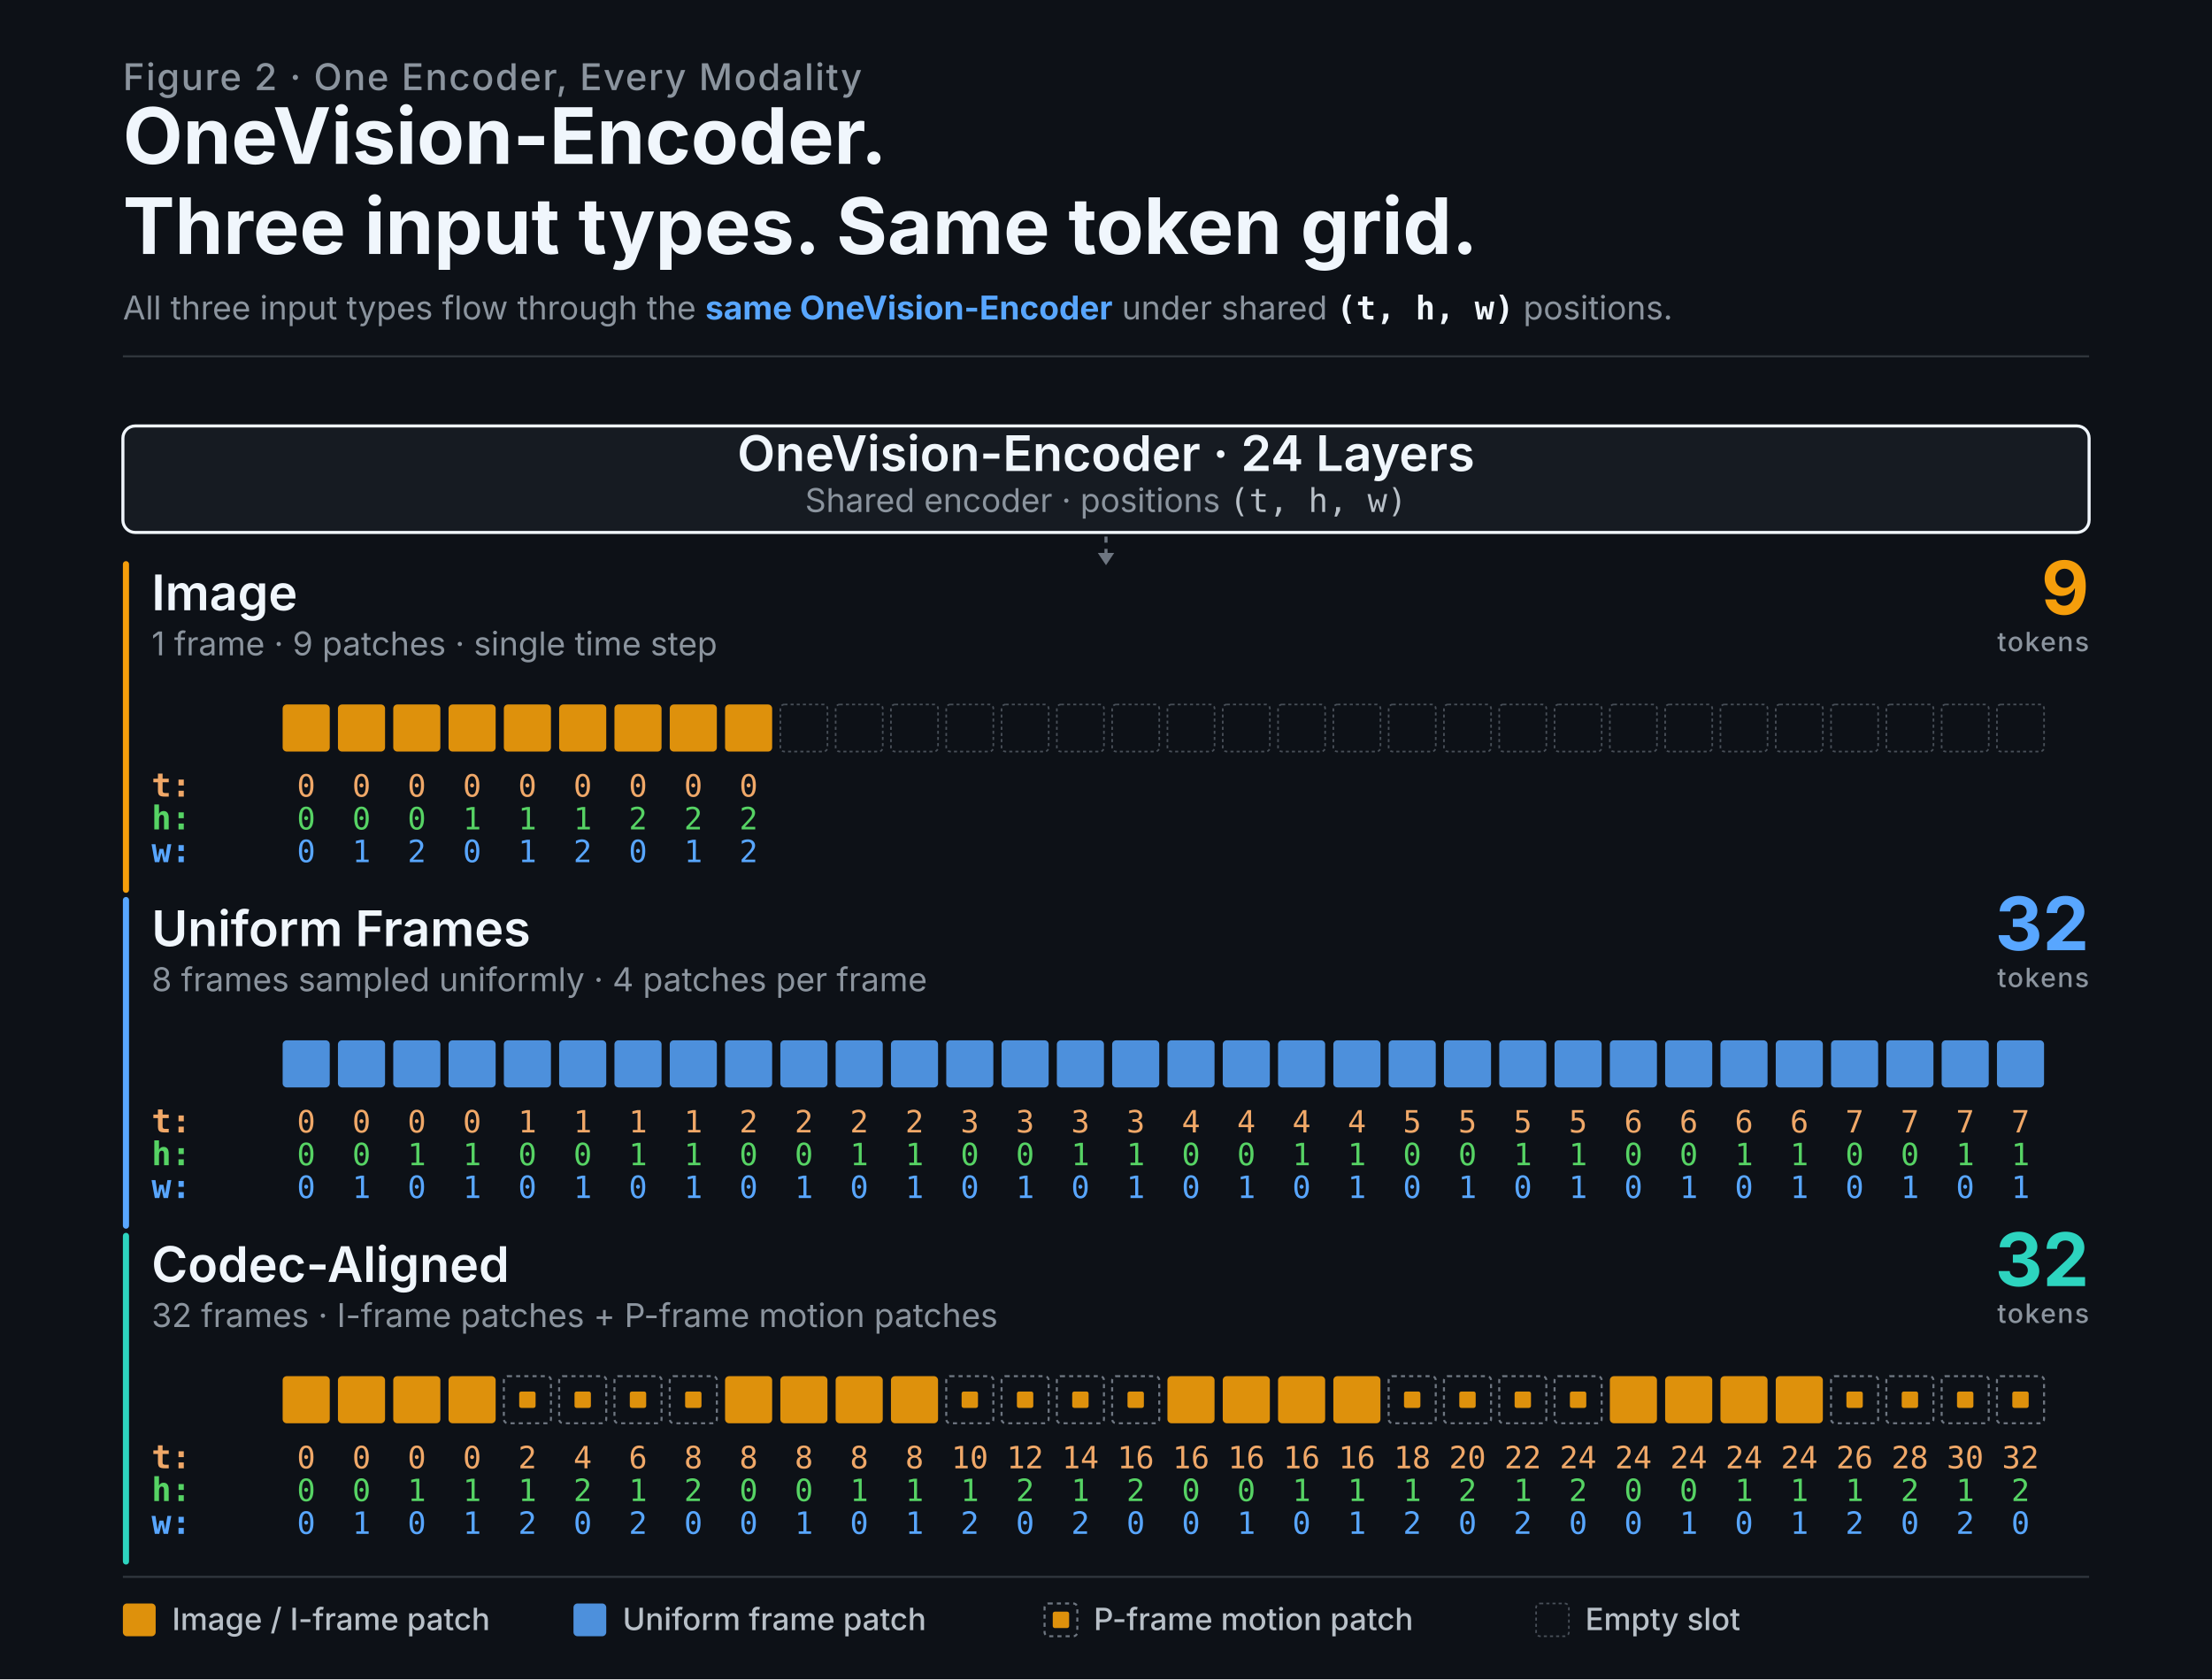
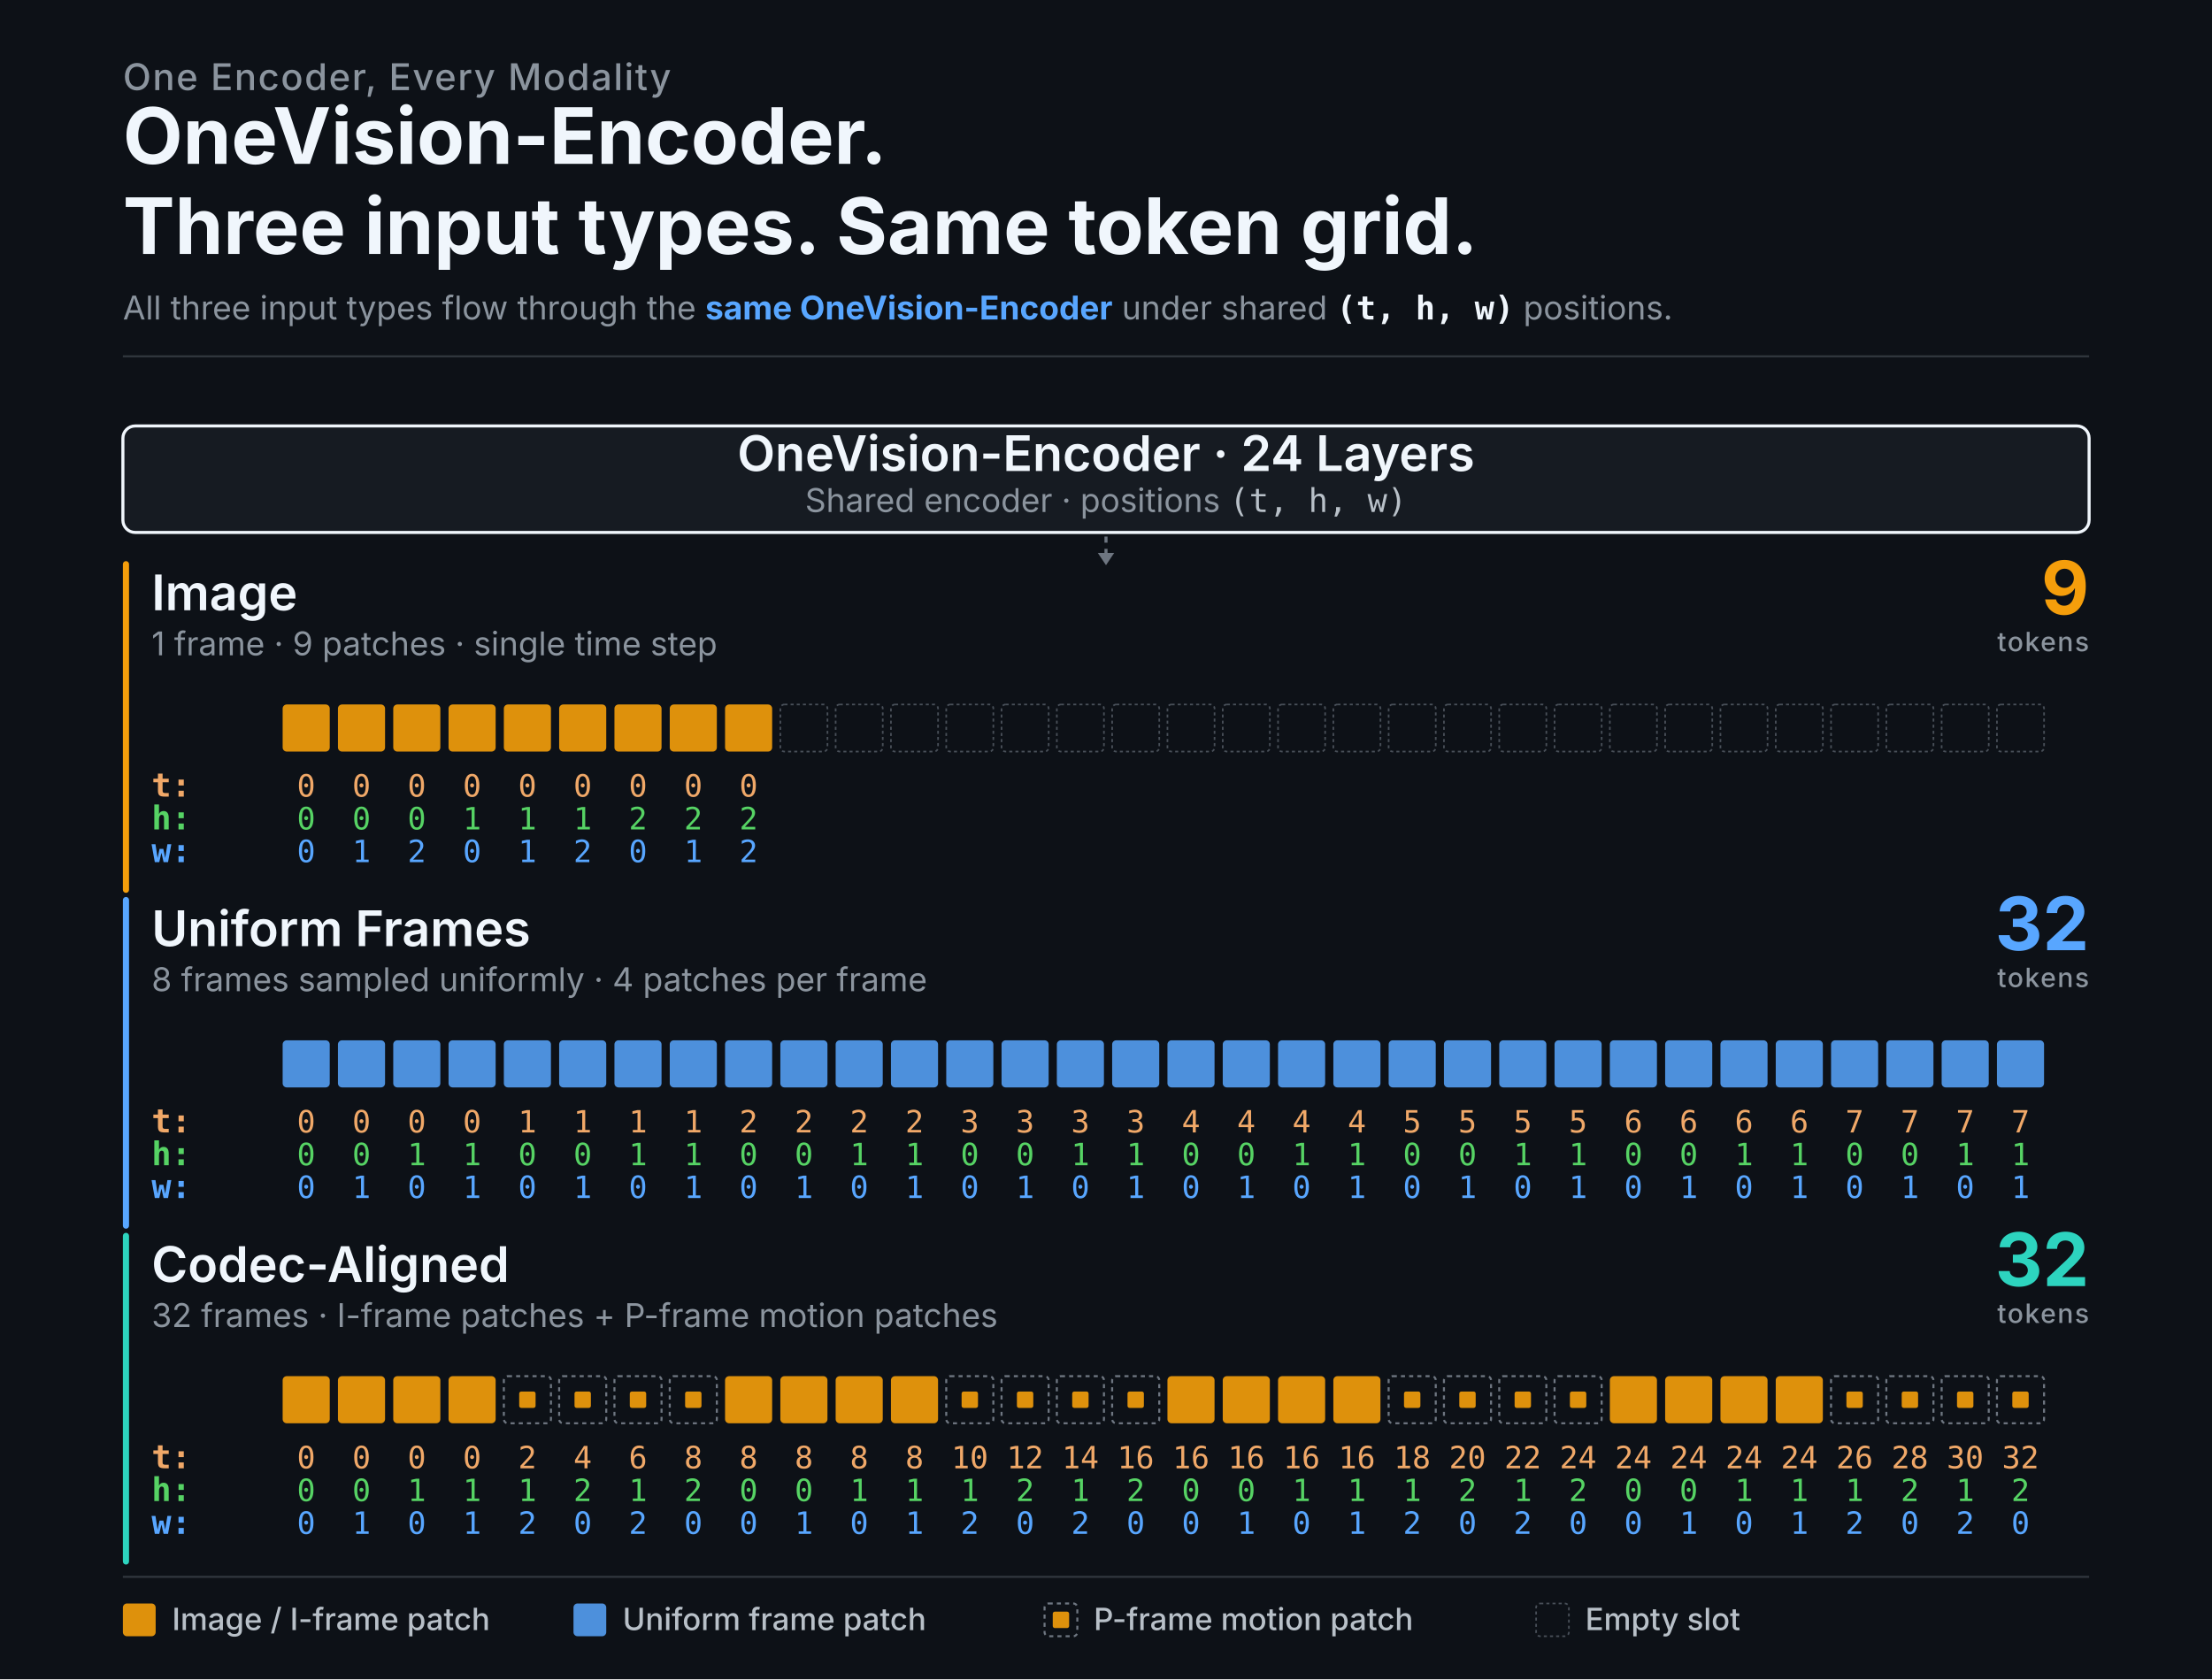
<svg xmlns="http://www.w3.org/2000/svg" viewBox="0 0 1080 820" font-family="-apple-system, BlinkMacSystemFont, 'Inter', 'Segoe UI', sans-serif">
  <defs>
    <style>
.title { font-size: 38px; font-weight: 700; fill: #f0f6fc; }
      .subtitle { font-size: 18px; font-weight: 500; fill: #8b949e; letter-spacing: 0.04em; text-transform: uppercase; }
      .panel-title { font-size: 24px; font-weight: 600; fill: #f0f6fc; }
      .panel-sub { font-size: 16px; font-weight: 400; fill: #8b949e; }
      .stat-num { font-size: 36px; font-weight: 700; }
      .stat-label { font-size: 13px; font-weight: 500; fill: #8b949e; letter-spacing: 0.05em; text-transform: uppercase; }
      .pos-label { font-size: 16px; font-weight: 700; font-family: 'SF Mono', 'Menlo', 'Consolas', monospace; }
      .pos-num { font-size: 15px; font-weight: 500; font-family: 'SF Mono', 'Menlo', 'Consolas', monospace; }
      .legend-text { font-size: 15px; font-weight: 500; fill: #b8c0c8; }
      .divider { stroke: #30363d; stroke-width: 1; }

    /* Extracted Inline Colors */
    .fill-ffffff { fill: #0d1117; }
    .fill-2563eb { fill: #58a6ff; }
    .fill-0f172a { fill: #f0f6fc; }
    .fill-f8fafc { fill: #161b22; }
    .stroke-0f172a { stroke: #f0f6fc; }
    .fill-334155 { fill: #b8c0c8; }
    .stroke-94a3b8 { stroke: #6e7681; }
    .fill-94a3b8 { fill: #6e7681; }
    .fill-f59e0b { fill: #f59e0b; }
    .stroke-cbd5e1 { stroke: #484f58; }
    .fill-9a3412 { fill: #f0a868; }
    .fill-15803d { fill: #56d364; }
    .fill-1d4ed8 { fill: #58a6ff; }
    .fill-0d9488 { fill: #2dd4bf; }
  </style>
  </defs>
  <rect width="1080" height="820" class="fill-ffffff" />
-   <text x="60" y="44" class="subtitle">Figure 2 · One Encoder, Every Modality</text>
+   <text x="60" y="44" class="subtitle">One Encoder, Every Modality</text>
  <text x="60" y="80" class="title">OneVision-Encoder.</text>
  <text x="60" y="124" class="title">Three input types. Same token grid.</text>
  <text x="60" y="156" class="panel-sub">All three input types flow through the <tspan font-weight="700" class="fill-2563eb">same OneVision-Encoder</tspan> under shared <tspan font-weight="700" font-family="'SF Mono', 'Menlo', monospace" class="fill-0f172a">(t, h, w)</tspan> positions.</text>
  <line x1="60" y1="174" x2="1020" y2="174" class="divider" />
  <g>
    <rect x="60" y="208" width="960" height="52" rx="6" stroke-width="1.5" class="fill-f8fafc stroke-0f172a" />
    <text x="540.0" y="230" text-anchor="middle" class="panel-title">OneVision-Encoder · 24 Layers</text>
    <text x="540.0" y="250" text-anchor="middle" class="panel-sub">Shared encoder · positions <tspan font-family="'SF Mono', 'Menlo', monospace" class="fill-334155">(t, h, w)</tspan>
    </text>
  </g>
  <line x1="540.0" y1="262" x2="540.0" y2="270" stroke-width="1.5" stroke-dasharray="3 3" class="stroke-94a3b8" />
  <polygon points="536,270 544,270 540,276" class="fill-94a3b8" />
  <g>
    <rect x="60" y="274" width="3" height="162" rx="1.5" class="fill-f59e0b" />
    <text x="74" y="298" class="panel-title">Image</text>
    <text x="74" y="320" class="panel-sub">1 frame · 9 patches · single time step</text>
    <text x="1020" y="300" text-anchor="end" class="stat-num fill-f59e0b">9</text>
    <text x="1020" y="318" text-anchor="end" class="stat-label">tokens</text>
    <rect x="138" y="344" width="23" height="23" rx="2" opacity="0.9" class="fill-f59e0b" />
    <rect x="165" y="344" width="23" height="23" rx="2" opacity="0.9" class="fill-f59e0b" />
    <rect x="192" y="344" width="23" height="23" rx="2" opacity="0.9" class="fill-f59e0b" />
    <rect x="219" y="344" width="23" height="23" rx="2" opacity="0.9" class="fill-f59e0b" />
    <rect x="246" y="344" width="23" height="23" rx="2" opacity="0.9" class="fill-f59e0b" />
    <rect x="273" y="344" width="23" height="23" rx="2" opacity="0.9" class="fill-f59e0b" />
    <rect x="300" y="344" width="23" height="23" rx="2" opacity="0.9" class="fill-f59e0b" />
    <rect x="327" y="344" width="23" height="23" rx="2" opacity="0.9" class="fill-f59e0b" />
    <rect x="354" y="344" width="23" height="23" rx="2" opacity="0.9" class="fill-f59e0b" />
    <rect x="381" y="344" width="23" height="23" rx="2" fill="none" stroke-width="0.8" stroke-dasharray="1.5 1.5" class="stroke-cbd5e1" />
    <rect x="408" y="344" width="23" height="23" rx="2" fill="none" stroke-width="0.8" stroke-dasharray="1.5 1.5" class="stroke-cbd5e1" />
    <rect x="435" y="344" width="23" height="23" rx="2" fill="none" stroke-width="0.8" stroke-dasharray="1.5 1.5" class="stroke-cbd5e1" />
    <rect x="462" y="344" width="23" height="23" rx="2" fill="none" stroke-width="0.8" stroke-dasharray="1.5 1.5" class="stroke-cbd5e1" />
    <rect x="489" y="344" width="23" height="23" rx="2" fill="none" stroke-width="0.8" stroke-dasharray="1.5 1.5" class="stroke-cbd5e1" />
    <rect x="516" y="344" width="23" height="23" rx="2" fill="none" stroke-width="0.8" stroke-dasharray="1.5 1.5" class="stroke-cbd5e1" />
    <rect x="543" y="344" width="23" height="23" rx="2" fill="none" stroke-width="0.8" stroke-dasharray="1.5 1.5" class="stroke-cbd5e1" />
    <rect x="570" y="344" width="23" height="23" rx="2" fill="none" stroke-width="0.8" stroke-dasharray="1.5 1.5" class="stroke-cbd5e1" />
    <rect x="597" y="344" width="23" height="23" rx="2" fill="none" stroke-width="0.8" stroke-dasharray="1.5 1.5" class="stroke-cbd5e1" />
    <rect x="624" y="344" width="23" height="23" rx="2" fill="none" stroke-width="0.8" stroke-dasharray="1.5 1.5" class="stroke-cbd5e1" />
    <rect x="651" y="344" width="23" height="23" rx="2" fill="none" stroke-width="0.8" stroke-dasharray="1.5 1.5" class="stroke-cbd5e1" />
    <rect x="678" y="344" width="23" height="23" rx="2" fill="none" stroke-width="0.8" stroke-dasharray="1.5 1.5" class="stroke-cbd5e1" />
    <rect x="705" y="344" width="23" height="23" rx="2" fill="none" stroke-width="0.8" stroke-dasharray="1.5 1.5" class="stroke-cbd5e1" />
    <rect x="732" y="344" width="23" height="23" rx="2" fill="none" stroke-width="0.8" stroke-dasharray="1.5 1.5" class="stroke-cbd5e1" />
    <rect x="759" y="344" width="23" height="23" rx="2" fill="none" stroke-width="0.8" stroke-dasharray="1.5 1.5" class="stroke-cbd5e1" />
    <rect x="786" y="344" width="23" height="23" rx="2" fill="none" stroke-width="0.8" stroke-dasharray="1.5 1.5" class="stroke-cbd5e1" />
    <rect x="813" y="344" width="23" height="23" rx="2" fill="none" stroke-width="0.8" stroke-dasharray="1.5 1.5" class="stroke-cbd5e1" />
    <rect x="840" y="344" width="23" height="23" rx="2" fill="none" stroke-width="0.8" stroke-dasharray="1.5 1.5" class="stroke-cbd5e1" />
    <rect x="867" y="344" width="23" height="23" rx="2" fill="none" stroke-width="0.8" stroke-dasharray="1.5 1.5" class="stroke-cbd5e1" />
    <rect x="894" y="344" width="23" height="23" rx="2" fill="none" stroke-width="0.8" stroke-dasharray="1.5 1.5" class="stroke-cbd5e1" />
    <rect x="921" y="344" width="23" height="23" rx="2" fill="none" stroke-width="0.8" stroke-dasharray="1.5 1.5" class="stroke-cbd5e1" />
    <rect x="948" y="344" width="23" height="23" rx="2" fill="none" stroke-width="0.8" stroke-dasharray="1.5 1.5" class="stroke-cbd5e1" />
    <rect x="975" y="344" width="23" height="23" rx="2" fill="none" stroke-width="0.8" stroke-dasharray="1.5 1.5" class="stroke-cbd5e1" />
    <text x="74" y="389" class="pos-label fill-9a3412">t:</text>
    <text x="149.5" y="389" text-anchor="middle" class="pos-num fill-9a3412">0</text>
    <text x="176.5" y="389" text-anchor="middle" class="pos-num fill-9a3412">0</text>
    <text x="203.5" y="389" text-anchor="middle" class="pos-num fill-9a3412">0</text>
    <text x="230.5" y="389" text-anchor="middle" class="pos-num fill-9a3412">0</text>
    <text x="257.5" y="389" text-anchor="middle" class="pos-num fill-9a3412">0</text>
    <text x="284.5" y="389" text-anchor="middle" class="pos-num fill-9a3412">0</text>
    <text x="311.5" y="389" text-anchor="middle" class="pos-num fill-9a3412">0</text>
    <text x="338.5" y="389" text-anchor="middle" class="pos-num fill-9a3412">0</text>
    <text x="365.5" y="389" text-anchor="middle" class="pos-num fill-9a3412">0</text>
    <text x="74" y="405" class="pos-label fill-15803d">h:</text>
    <text x="149.5" y="405" text-anchor="middle" class="pos-num fill-15803d">0</text>
    <text x="176.5" y="405" text-anchor="middle" class="pos-num fill-15803d">0</text>
    <text x="203.5" y="405" text-anchor="middle" class="pos-num fill-15803d">0</text>
    <text x="230.5" y="405" text-anchor="middle" class="pos-num fill-15803d">1</text>
    <text x="257.5" y="405" text-anchor="middle" class="pos-num fill-15803d">1</text>
    <text x="284.5" y="405" text-anchor="middle" class="pos-num fill-15803d">1</text>
    <text x="311.5" y="405" text-anchor="middle" class="pos-num fill-15803d">2</text>
    <text x="338.5" y="405" text-anchor="middle" class="pos-num fill-15803d">2</text>
    <text x="365.5" y="405" text-anchor="middle" class="pos-num fill-15803d">2</text>
    <text x="74" y="421" class="pos-label fill-1d4ed8">w:</text>
    <text x="149.5" y="421" text-anchor="middle" class="pos-num fill-1d4ed8">0</text>
    <text x="176.5" y="421" text-anchor="middle" class="pos-num fill-1d4ed8">1</text>
    <text x="203.5" y="421" text-anchor="middle" class="pos-num fill-1d4ed8">2</text>
    <text x="230.5" y="421" text-anchor="middle" class="pos-num fill-1d4ed8">0</text>
    <text x="257.5" y="421" text-anchor="middle" class="pos-num fill-1d4ed8">1</text>
    <text x="284.5" y="421" text-anchor="middle" class="pos-num fill-1d4ed8">2</text>
    <text x="311.5" y="421" text-anchor="middle" class="pos-num fill-1d4ed8">0</text>
    <text x="338.5" y="421" text-anchor="middle" class="pos-num fill-1d4ed8">1</text>
    <text x="365.5" y="421" text-anchor="middle" class="pos-num fill-1d4ed8">2</text>
  </g>
  <g>
    <rect x="60" y="438" width="3" height="162" rx="1.5" class="fill-2563eb" />
    <text x="74" y="462" class="panel-title">Uniform Frames</text>
    <text x="74" y="484" class="panel-sub">8 frames sampled uniformly · 4 patches per frame</text>
    <text x="1020" y="464" text-anchor="end" class="stat-num fill-2563eb">32</text>
    <text x="1020" y="482" text-anchor="end" class="stat-label">tokens</text>
    <rect x="138" y="508" width="23" height="23" rx="2" opacity="0.85" class="fill-2563eb" />
    <rect x="165" y="508" width="23" height="23" rx="2" opacity="0.85" class="fill-2563eb" />
    <rect x="192" y="508" width="23" height="23" rx="2" opacity="0.85" class="fill-2563eb" />
    <rect x="219" y="508" width="23" height="23" rx="2" opacity="0.85" class="fill-2563eb" />
    <rect x="246" y="508" width="23" height="23" rx="2" opacity="0.85" class="fill-2563eb" />
    <rect x="273" y="508" width="23" height="23" rx="2" opacity="0.85" class="fill-2563eb" />
    <rect x="300" y="508" width="23" height="23" rx="2" opacity="0.85" class="fill-2563eb" />
    <rect x="327" y="508" width="23" height="23" rx="2" opacity="0.85" class="fill-2563eb" />
    <rect x="354" y="508" width="23" height="23" rx="2" opacity="0.85" class="fill-2563eb" />
    <rect x="381" y="508" width="23" height="23" rx="2" opacity="0.85" class="fill-2563eb" />
    <rect x="408" y="508" width="23" height="23" rx="2" opacity="0.85" class="fill-2563eb" />
    <rect x="435" y="508" width="23" height="23" rx="2" opacity="0.85" class="fill-2563eb" />
    <rect x="462" y="508" width="23" height="23" rx="2" opacity="0.85" class="fill-2563eb" />
    <rect x="489" y="508" width="23" height="23" rx="2" opacity="0.85" class="fill-2563eb" />
    <rect x="516" y="508" width="23" height="23" rx="2" opacity="0.85" class="fill-2563eb" />
    <rect x="543" y="508" width="23" height="23" rx="2" opacity="0.85" class="fill-2563eb" />
    <rect x="570" y="508" width="23" height="23" rx="2" opacity="0.85" class="fill-2563eb" />
    <rect x="597" y="508" width="23" height="23" rx="2" opacity="0.85" class="fill-2563eb" />
    <rect x="624" y="508" width="23" height="23" rx="2" opacity="0.85" class="fill-2563eb" />
    <rect x="651" y="508" width="23" height="23" rx="2" opacity="0.85" class="fill-2563eb" />
    <rect x="678" y="508" width="23" height="23" rx="2" opacity="0.85" class="fill-2563eb" />
    <rect x="705" y="508" width="23" height="23" rx="2" opacity="0.85" class="fill-2563eb" />
    <rect x="732" y="508" width="23" height="23" rx="2" opacity="0.85" class="fill-2563eb" />
    <rect x="759" y="508" width="23" height="23" rx="2" opacity="0.85" class="fill-2563eb" />
    <rect x="786" y="508" width="23" height="23" rx="2" opacity="0.85" class="fill-2563eb" />
    <rect x="813" y="508" width="23" height="23" rx="2" opacity="0.85" class="fill-2563eb" />
    <rect x="840" y="508" width="23" height="23" rx="2" opacity="0.85" class="fill-2563eb" />
    <rect x="867" y="508" width="23" height="23" rx="2" opacity="0.85" class="fill-2563eb" />
    <rect x="894" y="508" width="23" height="23" rx="2" opacity="0.85" class="fill-2563eb" />
    <rect x="921" y="508" width="23" height="23" rx="2" opacity="0.85" class="fill-2563eb" />
    <rect x="948" y="508" width="23" height="23" rx="2" opacity="0.85" class="fill-2563eb" />
    <rect x="975" y="508" width="23" height="23" rx="2" opacity="0.85" class="fill-2563eb" />
    <text x="74" y="553" class="pos-label fill-9a3412">t:</text>
    <text x="149.5" y="553" text-anchor="middle" class="pos-num fill-9a3412">0</text>
    <text x="176.5" y="553" text-anchor="middle" class="pos-num fill-9a3412">0</text>
    <text x="203.5" y="553" text-anchor="middle" class="pos-num fill-9a3412">0</text>
    <text x="230.5" y="553" text-anchor="middle" class="pos-num fill-9a3412">0</text>
    <text x="257.5" y="553" text-anchor="middle" class="pos-num fill-9a3412">1</text>
    <text x="284.5" y="553" text-anchor="middle" class="pos-num fill-9a3412">1</text>
    <text x="311.5" y="553" text-anchor="middle" class="pos-num fill-9a3412">1</text>
    <text x="338.5" y="553" text-anchor="middle" class="pos-num fill-9a3412">1</text>
    <text x="365.5" y="553" text-anchor="middle" class="pos-num fill-9a3412">2</text>
    <text x="392.5" y="553" text-anchor="middle" class="pos-num fill-9a3412">2</text>
    <text x="419.5" y="553" text-anchor="middle" class="pos-num fill-9a3412">2</text>
    <text x="446.5" y="553" text-anchor="middle" class="pos-num fill-9a3412">2</text>
    <text x="473.5" y="553" text-anchor="middle" class="pos-num fill-9a3412">3</text>
    <text x="500.5" y="553" text-anchor="middle" class="pos-num fill-9a3412">3</text>
    <text x="527.5" y="553" text-anchor="middle" class="pos-num fill-9a3412">3</text>
    <text x="554.5" y="553" text-anchor="middle" class="pos-num fill-9a3412">3</text>
    <text x="581.5" y="553" text-anchor="middle" class="pos-num fill-9a3412">4</text>
    <text x="608.5" y="553" text-anchor="middle" class="pos-num fill-9a3412">4</text>
    <text x="635.5" y="553" text-anchor="middle" class="pos-num fill-9a3412">4</text>
    <text x="662.5" y="553" text-anchor="middle" class="pos-num fill-9a3412">4</text>
    <text x="689.5" y="553" text-anchor="middle" class="pos-num fill-9a3412">5</text>
    <text x="716.5" y="553" text-anchor="middle" class="pos-num fill-9a3412">5</text>
    <text x="743.5" y="553" text-anchor="middle" class="pos-num fill-9a3412">5</text>
    <text x="770.5" y="553" text-anchor="middle" class="pos-num fill-9a3412">5</text>
    <text x="797.5" y="553" text-anchor="middle" class="pos-num fill-9a3412">6</text>
    <text x="824.5" y="553" text-anchor="middle" class="pos-num fill-9a3412">6</text>
    <text x="851.5" y="553" text-anchor="middle" class="pos-num fill-9a3412">6</text>
    <text x="878.5" y="553" text-anchor="middle" class="pos-num fill-9a3412">6</text>
    <text x="905.5" y="553" text-anchor="middle" class="pos-num fill-9a3412">7</text>
    <text x="932.5" y="553" text-anchor="middle" class="pos-num fill-9a3412">7</text>
    <text x="959.5" y="553" text-anchor="middle" class="pos-num fill-9a3412">7</text>
    <text x="986.5" y="553" text-anchor="middle" class="pos-num fill-9a3412">7</text>
    <text x="74" y="569" class="pos-label fill-15803d">h:</text>
    <text x="149.5" y="569" text-anchor="middle" class="pos-num fill-15803d">0</text>
    <text x="176.5" y="569" text-anchor="middle" class="pos-num fill-15803d">0</text>
    <text x="203.5" y="569" text-anchor="middle" class="pos-num fill-15803d">1</text>
    <text x="230.5" y="569" text-anchor="middle" class="pos-num fill-15803d">1</text>
    <text x="257.5" y="569" text-anchor="middle" class="pos-num fill-15803d">0</text>
    <text x="284.5" y="569" text-anchor="middle" class="pos-num fill-15803d">0</text>
    <text x="311.5" y="569" text-anchor="middle" class="pos-num fill-15803d">1</text>
    <text x="338.5" y="569" text-anchor="middle" class="pos-num fill-15803d">1</text>
    <text x="365.5" y="569" text-anchor="middle" class="pos-num fill-15803d">0</text>
    <text x="392.5" y="569" text-anchor="middle" class="pos-num fill-15803d">0</text>
    <text x="419.5" y="569" text-anchor="middle" class="pos-num fill-15803d">1</text>
    <text x="446.5" y="569" text-anchor="middle" class="pos-num fill-15803d">1</text>
    <text x="473.5" y="569" text-anchor="middle" class="pos-num fill-15803d">0</text>
    <text x="500.5" y="569" text-anchor="middle" class="pos-num fill-15803d">0</text>
    <text x="527.5" y="569" text-anchor="middle" class="pos-num fill-15803d">1</text>
    <text x="554.5" y="569" text-anchor="middle" class="pos-num fill-15803d">1</text>
    <text x="581.5" y="569" text-anchor="middle" class="pos-num fill-15803d">0</text>
    <text x="608.5" y="569" text-anchor="middle" class="pos-num fill-15803d">0</text>
    <text x="635.5" y="569" text-anchor="middle" class="pos-num fill-15803d">1</text>
    <text x="662.5" y="569" text-anchor="middle" class="pos-num fill-15803d">1</text>
    <text x="689.5" y="569" text-anchor="middle" class="pos-num fill-15803d">0</text>
    <text x="716.5" y="569" text-anchor="middle" class="pos-num fill-15803d">0</text>
    <text x="743.5" y="569" text-anchor="middle" class="pos-num fill-15803d">1</text>
    <text x="770.5" y="569" text-anchor="middle" class="pos-num fill-15803d">1</text>
    <text x="797.5" y="569" text-anchor="middle" class="pos-num fill-15803d">0</text>
    <text x="824.5" y="569" text-anchor="middle" class="pos-num fill-15803d">0</text>
    <text x="851.5" y="569" text-anchor="middle" class="pos-num fill-15803d">1</text>
    <text x="878.5" y="569" text-anchor="middle" class="pos-num fill-15803d">1</text>
    <text x="905.5" y="569" text-anchor="middle" class="pos-num fill-15803d">0</text>
    <text x="932.5" y="569" text-anchor="middle" class="pos-num fill-15803d">0</text>
    <text x="959.5" y="569" text-anchor="middle" class="pos-num fill-15803d">1</text>
    <text x="986.5" y="569" text-anchor="middle" class="pos-num fill-15803d">1</text>
    <text x="74" y="585" class="pos-label fill-1d4ed8">w:</text>
    <text x="149.5" y="585" text-anchor="middle" class="pos-num fill-1d4ed8">0</text>
    <text x="176.5" y="585" text-anchor="middle" class="pos-num fill-1d4ed8">1</text>
    <text x="203.5" y="585" text-anchor="middle" class="pos-num fill-1d4ed8">0</text>
    <text x="230.5" y="585" text-anchor="middle" class="pos-num fill-1d4ed8">1</text>
    <text x="257.5" y="585" text-anchor="middle" class="pos-num fill-1d4ed8">0</text>
    <text x="284.5" y="585" text-anchor="middle" class="pos-num fill-1d4ed8">1</text>
    <text x="311.5" y="585" text-anchor="middle" class="pos-num fill-1d4ed8">0</text>
    <text x="338.5" y="585" text-anchor="middle" class="pos-num fill-1d4ed8">1</text>
    <text x="365.5" y="585" text-anchor="middle" class="pos-num fill-1d4ed8">0</text>
    <text x="392.5" y="585" text-anchor="middle" class="pos-num fill-1d4ed8">1</text>
    <text x="419.5" y="585" text-anchor="middle" class="pos-num fill-1d4ed8">0</text>
    <text x="446.5" y="585" text-anchor="middle" class="pos-num fill-1d4ed8">1</text>
    <text x="473.5" y="585" text-anchor="middle" class="pos-num fill-1d4ed8">0</text>
    <text x="500.5" y="585" text-anchor="middle" class="pos-num fill-1d4ed8">1</text>
    <text x="527.5" y="585" text-anchor="middle" class="pos-num fill-1d4ed8">0</text>
    <text x="554.5" y="585" text-anchor="middle" class="pos-num fill-1d4ed8">1</text>
    <text x="581.5" y="585" text-anchor="middle" class="pos-num fill-1d4ed8">0</text>
    <text x="608.5" y="585" text-anchor="middle" class="pos-num fill-1d4ed8">1</text>
    <text x="635.5" y="585" text-anchor="middle" class="pos-num fill-1d4ed8">0</text>
    <text x="662.5" y="585" text-anchor="middle" class="pos-num fill-1d4ed8">1</text>
    <text x="689.5" y="585" text-anchor="middle" class="pos-num fill-1d4ed8">0</text>
    <text x="716.5" y="585" text-anchor="middle" class="pos-num fill-1d4ed8">1</text>
    <text x="743.5" y="585" text-anchor="middle" class="pos-num fill-1d4ed8">0</text>
    <text x="770.5" y="585" text-anchor="middle" class="pos-num fill-1d4ed8">1</text>
    <text x="797.5" y="585" text-anchor="middle" class="pos-num fill-1d4ed8">0</text>
    <text x="824.5" y="585" text-anchor="middle" class="pos-num fill-1d4ed8">1</text>
    <text x="851.5" y="585" text-anchor="middle" class="pos-num fill-1d4ed8">0</text>
    <text x="878.5" y="585" text-anchor="middle" class="pos-num fill-1d4ed8">1</text>
    <text x="905.5" y="585" text-anchor="middle" class="pos-num fill-1d4ed8">0</text>
    <text x="932.5" y="585" text-anchor="middle" class="pos-num fill-1d4ed8">1</text>
    <text x="959.5" y="585" text-anchor="middle" class="pos-num fill-1d4ed8">0</text>
    <text x="986.5" y="585" text-anchor="middle" class="pos-num fill-1d4ed8">1</text>
  </g>
  <g>
    <rect x="60" y="602" width="3" height="162" rx="1.5" class="fill-0d9488" />
    <text x="74" y="626" class="panel-title">Codec-Aligned</text>
    <text x="74" y="648" class="panel-sub">32 frames · I-frame patches + P-frame motion patches</text>
    <text x="1020" y="628" text-anchor="end" class="stat-num fill-0d9488">32</text>
    <text x="1020" y="646" text-anchor="end" class="stat-label">tokens</text>
    <rect x="138" y="672" width="23" height="23" rx="2" opacity="0.9" class="fill-f59e0b" />
    <rect x="165" y="672" width="23" height="23" rx="2" opacity="0.9" class="fill-f59e0b" />
    <rect x="192" y="672" width="23" height="23" rx="2" opacity="0.9" class="fill-f59e0b" />
    <rect x="219" y="672" width="23" height="23" rx="2" opacity="0.9" class="fill-f59e0b" />
    <rect x="246" y="672" width="23" height="23" rx="2" fill="none" stroke-width="1" stroke-dasharray="2 2" class="stroke-94a3b8" />
    <rect x="253.5" y="679.5" width="8" height="8" rx="1" opacity="0.9" class="fill-f59e0b" />
    <rect x="273" y="672" width="23" height="23" rx="2" fill="none" stroke-width="1" stroke-dasharray="2 2" class="stroke-94a3b8" />
    <rect x="280.5" y="679.5" width="8" height="8" rx="1" opacity="0.9" class="fill-f59e0b" />
    <rect x="300" y="672" width="23" height="23" rx="2" fill="none" stroke-width="1" stroke-dasharray="2 2" class="stroke-94a3b8" />
    <rect x="307.5" y="679.5" width="8" height="8" rx="1" opacity="0.9" class="fill-f59e0b" />
    <rect x="327" y="672" width="23" height="23" rx="2" fill="none" stroke-width="1" stroke-dasharray="2 2" class="stroke-94a3b8" />
    <rect x="334.5" y="679.5" width="8" height="8" rx="1" opacity="0.9" class="fill-f59e0b" />
    <rect x="354" y="672" width="23" height="23" rx="2" opacity="0.9" class="fill-f59e0b" />
    <rect x="381" y="672" width="23" height="23" rx="2" opacity="0.9" class="fill-f59e0b" />
    <rect x="408" y="672" width="23" height="23" rx="2" opacity="0.9" class="fill-f59e0b" />
    <rect x="435" y="672" width="23" height="23" rx="2" opacity="0.9" class="fill-f59e0b" />
    <rect x="462" y="672" width="23" height="23" rx="2" fill="none" stroke-width="1" stroke-dasharray="2 2" class="stroke-94a3b8" />
    <rect x="469.5" y="679.5" width="8" height="8" rx="1" opacity="0.9" class="fill-f59e0b" />
    <rect x="489" y="672" width="23" height="23" rx="2" fill="none" stroke-width="1" stroke-dasharray="2 2" class="stroke-94a3b8" />
    <rect x="496.5" y="679.5" width="8" height="8" rx="1" opacity="0.9" class="fill-f59e0b" />
    <rect x="516" y="672" width="23" height="23" rx="2" fill="none" stroke-width="1" stroke-dasharray="2 2" class="stroke-94a3b8" />
    <rect x="523.5" y="679.5" width="8" height="8" rx="1" opacity="0.9" class="fill-f59e0b" />
    <rect x="543" y="672" width="23" height="23" rx="2" fill="none" stroke-width="1" stroke-dasharray="2 2" class="stroke-94a3b8" />
    <rect x="550.5" y="679.5" width="8" height="8" rx="1" opacity="0.9" class="fill-f59e0b" />
    <rect x="570" y="672" width="23" height="23" rx="2" opacity="0.9" class="fill-f59e0b" />
    <rect x="597" y="672" width="23" height="23" rx="2" opacity="0.9" class="fill-f59e0b" />
    <rect x="624" y="672" width="23" height="23" rx="2" opacity="0.9" class="fill-f59e0b" />
    <rect x="651" y="672" width="23" height="23" rx="2" opacity="0.9" class="fill-f59e0b" />
    <rect x="678" y="672" width="23" height="23" rx="2" fill="none" stroke-width="1" stroke-dasharray="2 2" class="stroke-94a3b8" />
    <rect x="685.5" y="679.5" width="8" height="8" rx="1" opacity="0.9" class="fill-f59e0b" />
    <rect x="705" y="672" width="23" height="23" rx="2" fill="none" stroke-width="1" stroke-dasharray="2 2" class="stroke-94a3b8" />
    <rect x="712.5" y="679.5" width="8" height="8" rx="1" opacity="0.9" class="fill-f59e0b" />
    <rect x="732" y="672" width="23" height="23" rx="2" fill="none" stroke-width="1" stroke-dasharray="2 2" class="stroke-94a3b8" />
    <rect x="739.5" y="679.5" width="8" height="8" rx="1" opacity="0.9" class="fill-f59e0b" />
    <rect x="759" y="672" width="23" height="23" rx="2" fill="none" stroke-width="1" stroke-dasharray="2 2" class="stroke-94a3b8" />
    <rect x="766.5" y="679.5" width="8" height="8" rx="1" opacity="0.9" class="fill-f59e0b" />
    <rect x="786" y="672" width="23" height="23" rx="2" opacity="0.9" class="fill-f59e0b" />
    <rect x="813" y="672" width="23" height="23" rx="2" opacity="0.9" class="fill-f59e0b" />
    <rect x="840" y="672" width="23" height="23" rx="2" opacity="0.9" class="fill-f59e0b" />
    <rect x="867" y="672" width="23" height="23" rx="2" opacity="0.9" class="fill-f59e0b" />
    <rect x="894" y="672" width="23" height="23" rx="2" fill="none" stroke-width="1" stroke-dasharray="2 2" class="stroke-94a3b8" />
    <rect x="901.5" y="679.5" width="8" height="8" rx="1" opacity="0.9" class="fill-f59e0b" />
    <rect x="921" y="672" width="23" height="23" rx="2" fill="none" stroke-width="1" stroke-dasharray="2 2" class="stroke-94a3b8" />
    <rect x="928.5" y="679.5" width="8" height="8" rx="1" opacity="0.9" class="fill-f59e0b" />
    <rect x="948" y="672" width="23" height="23" rx="2" fill="none" stroke-width="1" stroke-dasharray="2 2" class="stroke-94a3b8" />
    <rect x="955.5" y="679.5" width="8" height="8" rx="1" opacity="0.9" class="fill-f59e0b" />
    <rect x="975" y="672" width="23" height="23" rx="2" fill="none" stroke-width="1" stroke-dasharray="2 2" class="stroke-94a3b8" />
    <rect x="982.5" y="679.5" width="8" height="8" rx="1" opacity="0.9" class="fill-f59e0b" />
    <text x="74" y="717" class="pos-label fill-9a3412">t:</text>
    <text x="149.5" y="717" text-anchor="middle" class="pos-num fill-9a3412">0</text>
    <text x="176.5" y="717" text-anchor="middle" class="pos-num fill-9a3412">0</text>
    <text x="203.5" y="717" text-anchor="middle" class="pos-num fill-9a3412">0</text>
    <text x="230.5" y="717" text-anchor="middle" class="pos-num fill-9a3412">0</text>
    <text x="257.5" y="717" text-anchor="middle" class="pos-num fill-9a3412">2</text>
    <text x="284.5" y="717" text-anchor="middle" class="pos-num fill-9a3412">4</text>
    <text x="311.5" y="717" text-anchor="middle" class="pos-num fill-9a3412">6</text>
    <text x="338.5" y="717" text-anchor="middle" class="pos-num fill-9a3412">8</text>
    <text x="365.5" y="717" text-anchor="middle" class="pos-num fill-9a3412">8</text>
    <text x="392.5" y="717" text-anchor="middle" class="pos-num fill-9a3412">8</text>
    <text x="419.5" y="717" text-anchor="middle" class="pos-num fill-9a3412">8</text>
    <text x="446.5" y="717" text-anchor="middle" class="pos-num fill-9a3412">8</text>
    <text x="473.5" y="717" text-anchor="middle" class="pos-num fill-9a3412">10</text>
    <text x="500.5" y="717" text-anchor="middle" class="pos-num fill-9a3412">12</text>
    <text x="527.5" y="717" text-anchor="middle" class="pos-num fill-9a3412">14</text>
    <text x="554.5" y="717" text-anchor="middle" class="pos-num fill-9a3412">16</text>
    <text x="581.5" y="717" text-anchor="middle" class="pos-num fill-9a3412">16</text>
    <text x="608.5" y="717" text-anchor="middle" class="pos-num fill-9a3412">16</text>
    <text x="635.5" y="717" text-anchor="middle" class="pos-num fill-9a3412">16</text>
    <text x="662.5" y="717" text-anchor="middle" class="pos-num fill-9a3412">16</text>
    <text x="689.5" y="717" text-anchor="middle" class="pos-num fill-9a3412">18</text>
    <text x="716.5" y="717" text-anchor="middle" class="pos-num fill-9a3412">20</text>
    <text x="743.5" y="717" text-anchor="middle" class="pos-num fill-9a3412">22</text>
    <text x="770.5" y="717" text-anchor="middle" class="pos-num fill-9a3412">24</text>
    <text x="797.5" y="717" text-anchor="middle" class="pos-num fill-9a3412">24</text>
    <text x="824.5" y="717" text-anchor="middle" class="pos-num fill-9a3412">24</text>
    <text x="851.5" y="717" text-anchor="middle" class="pos-num fill-9a3412">24</text>
    <text x="878.5" y="717" text-anchor="middle" class="pos-num fill-9a3412">24</text>
    <text x="905.5" y="717" text-anchor="middle" class="pos-num fill-9a3412">26</text>
    <text x="932.5" y="717" text-anchor="middle" class="pos-num fill-9a3412">28</text>
    <text x="959.5" y="717" text-anchor="middle" class="pos-num fill-9a3412">30</text>
    <text x="986.5" y="717" text-anchor="middle" class="pos-num fill-9a3412">32</text>
    <text x="74" y="733" class="pos-label fill-15803d">h:</text>
    <text x="149.5" y="733" text-anchor="middle" class="pos-num fill-15803d">0</text>
    <text x="176.5" y="733" text-anchor="middle" class="pos-num fill-15803d">0</text>
    <text x="203.5" y="733" text-anchor="middle" class="pos-num fill-15803d">1</text>
    <text x="230.5" y="733" text-anchor="middle" class="pos-num fill-15803d">1</text>
    <text x="257.5" y="733" text-anchor="middle" class="pos-num fill-15803d">1</text>
    <text x="284.5" y="733" text-anchor="middle" class="pos-num fill-15803d">2</text>
    <text x="311.5" y="733" text-anchor="middle" class="pos-num fill-15803d">1</text>
    <text x="338.5" y="733" text-anchor="middle" class="pos-num fill-15803d">2</text>
    <text x="365.5" y="733" text-anchor="middle" class="pos-num fill-15803d">0</text>
    <text x="392.5" y="733" text-anchor="middle" class="pos-num fill-15803d">0</text>
    <text x="419.5" y="733" text-anchor="middle" class="pos-num fill-15803d">1</text>
    <text x="446.5" y="733" text-anchor="middle" class="pos-num fill-15803d">1</text>
    <text x="473.5" y="733" text-anchor="middle" class="pos-num fill-15803d">1</text>
    <text x="500.5" y="733" text-anchor="middle" class="pos-num fill-15803d">2</text>
    <text x="527.5" y="733" text-anchor="middle" class="pos-num fill-15803d">1</text>
    <text x="554.5" y="733" text-anchor="middle" class="pos-num fill-15803d">2</text>
    <text x="581.5" y="733" text-anchor="middle" class="pos-num fill-15803d">0</text>
    <text x="608.5" y="733" text-anchor="middle" class="pos-num fill-15803d">0</text>
    <text x="635.5" y="733" text-anchor="middle" class="pos-num fill-15803d">1</text>
    <text x="662.5" y="733" text-anchor="middle" class="pos-num fill-15803d">1</text>
    <text x="689.5" y="733" text-anchor="middle" class="pos-num fill-15803d">1</text>
    <text x="716.5" y="733" text-anchor="middle" class="pos-num fill-15803d">2</text>
    <text x="743.5" y="733" text-anchor="middle" class="pos-num fill-15803d">1</text>
    <text x="770.5" y="733" text-anchor="middle" class="pos-num fill-15803d">2</text>
    <text x="797.5" y="733" text-anchor="middle" class="pos-num fill-15803d">0</text>
    <text x="824.5" y="733" text-anchor="middle" class="pos-num fill-15803d">0</text>
    <text x="851.5" y="733" text-anchor="middle" class="pos-num fill-15803d">1</text>
    <text x="878.5" y="733" text-anchor="middle" class="pos-num fill-15803d">1</text>
    <text x="905.5" y="733" text-anchor="middle" class="pos-num fill-15803d">1</text>
    <text x="932.5" y="733" text-anchor="middle" class="pos-num fill-15803d">2</text>
    <text x="959.5" y="733" text-anchor="middle" class="pos-num fill-15803d">1</text>
    <text x="986.5" y="733" text-anchor="middle" class="pos-num fill-15803d">2</text>
    <text x="74" y="749" class="pos-label fill-1d4ed8">w:</text>
    <text x="149.5" y="749" text-anchor="middle" class="pos-num fill-1d4ed8">0</text>
    <text x="176.5" y="749" text-anchor="middle" class="pos-num fill-1d4ed8">1</text>
    <text x="203.5" y="749" text-anchor="middle" class="pos-num fill-1d4ed8">0</text>
    <text x="230.5" y="749" text-anchor="middle" class="pos-num fill-1d4ed8">1</text>
    <text x="257.5" y="749" text-anchor="middle" class="pos-num fill-1d4ed8">2</text>
    <text x="284.5" y="749" text-anchor="middle" class="pos-num fill-1d4ed8">0</text>
    <text x="311.5" y="749" text-anchor="middle" class="pos-num fill-1d4ed8">2</text>
    <text x="338.5" y="749" text-anchor="middle" class="pos-num fill-1d4ed8">0</text>
    <text x="365.5" y="749" text-anchor="middle" class="pos-num fill-1d4ed8">0</text>
    <text x="392.5" y="749" text-anchor="middle" class="pos-num fill-1d4ed8">1</text>
    <text x="419.5" y="749" text-anchor="middle" class="pos-num fill-1d4ed8">0</text>
    <text x="446.5" y="749" text-anchor="middle" class="pos-num fill-1d4ed8">1</text>
    <text x="473.5" y="749" text-anchor="middle" class="pos-num fill-1d4ed8">2</text>
    <text x="500.5" y="749" text-anchor="middle" class="pos-num fill-1d4ed8">0</text>
    <text x="527.5" y="749" text-anchor="middle" class="pos-num fill-1d4ed8">2</text>
    <text x="554.5" y="749" text-anchor="middle" class="pos-num fill-1d4ed8">0</text>
    <text x="581.5" y="749" text-anchor="middle" class="pos-num fill-1d4ed8">0</text>
    <text x="608.5" y="749" text-anchor="middle" class="pos-num fill-1d4ed8">1</text>
    <text x="635.5" y="749" text-anchor="middle" class="pos-num fill-1d4ed8">0</text>
    <text x="662.5" y="749" text-anchor="middle" class="pos-num fill-1d4ed8">1</text>
    <text x="689.5" y="749" text-anchor="middle" class="pos-num fill-1d4ed8">2</text>
    <text x="716.5" y="749" text-anchor="middle" class="pos-num fill-1d4ed8">0</text>
    <text x="743.5" y="749" text-anchor="middle" class="pos-num fill-1d4ed8">2</text>
    <text x="770.5" y="749" text-anchor="middle" class="pos-num fill-1d4ed8">0</text>
    <text x="797.5" y="749" text-anchor="middle" class="pos-num fill-1d4ed8">0</text>
    <text x="824.5" y="749" text-anchor="middle" class="pos-num fill-1d4ed8">1</text>
    <text x="851.5" y="749" text-anchor="middle" class="pos-num fill-1d4ed8">0</text>
    <text x="878.5" y="749" text-anchor="middle" class="pos-num fill-1d4ed8">1</text>
    <text x="905.5" y="749" text-anchor="middle" class="pos-num fill-1d4ed8">2</text>
    <text x="932.5" y="749" text-anchor="middle" class="pos-num fill-1d4ed8">0</text>
    <text x="959.5" y="749" text-anchor="middle" class="pos-num fill-1d4ed8">2</text>
    <text x="986.5" y="749" text-anchor="middle" class="pos-num fill-1d4ed8">0</text>
  </g>
  <line x1="60" y1="770" x2="1020" y2="770" class="divider" />
  <g transform="translate(60, 796)">
    <rect x="0" y="-13" width="16" height="16" rx="2" opacity="0.9" class="fill-f59e0b" />
    <text x="24" y="0" class="legend-text">Image / I-frame patch</text>
    <rect x="220" y="-13" width="16" height="16" rx="2" opacity="0.85" class="fill-2563eb" />
    <text x="244" y="0" class="legend-text">Uniform frame patch</text>
    <rect x="450" y="-13" width="16" height="16" rx="2" fill="none" stroke-width="1" stroke-dasharray="2 2" class="stroke-94a3b8" />
    <rect x="454" y="-9" width="8" height="8" rx="1" opacity="0.9" class="fill-f59e0b" />
    <text x="474" y="0" class="legend-text">P-frame motion patch</text>
    <rect x="690" y="-13" width="16" height="16" rx="2" fill="none" stroke-width="0.8" stroke-dasharray="1.5 1.5" class="stroke-cbd5e1" />
    <text x="714" y="0" class="legend-text">Empty slot</text>
  </g>
</svg>
